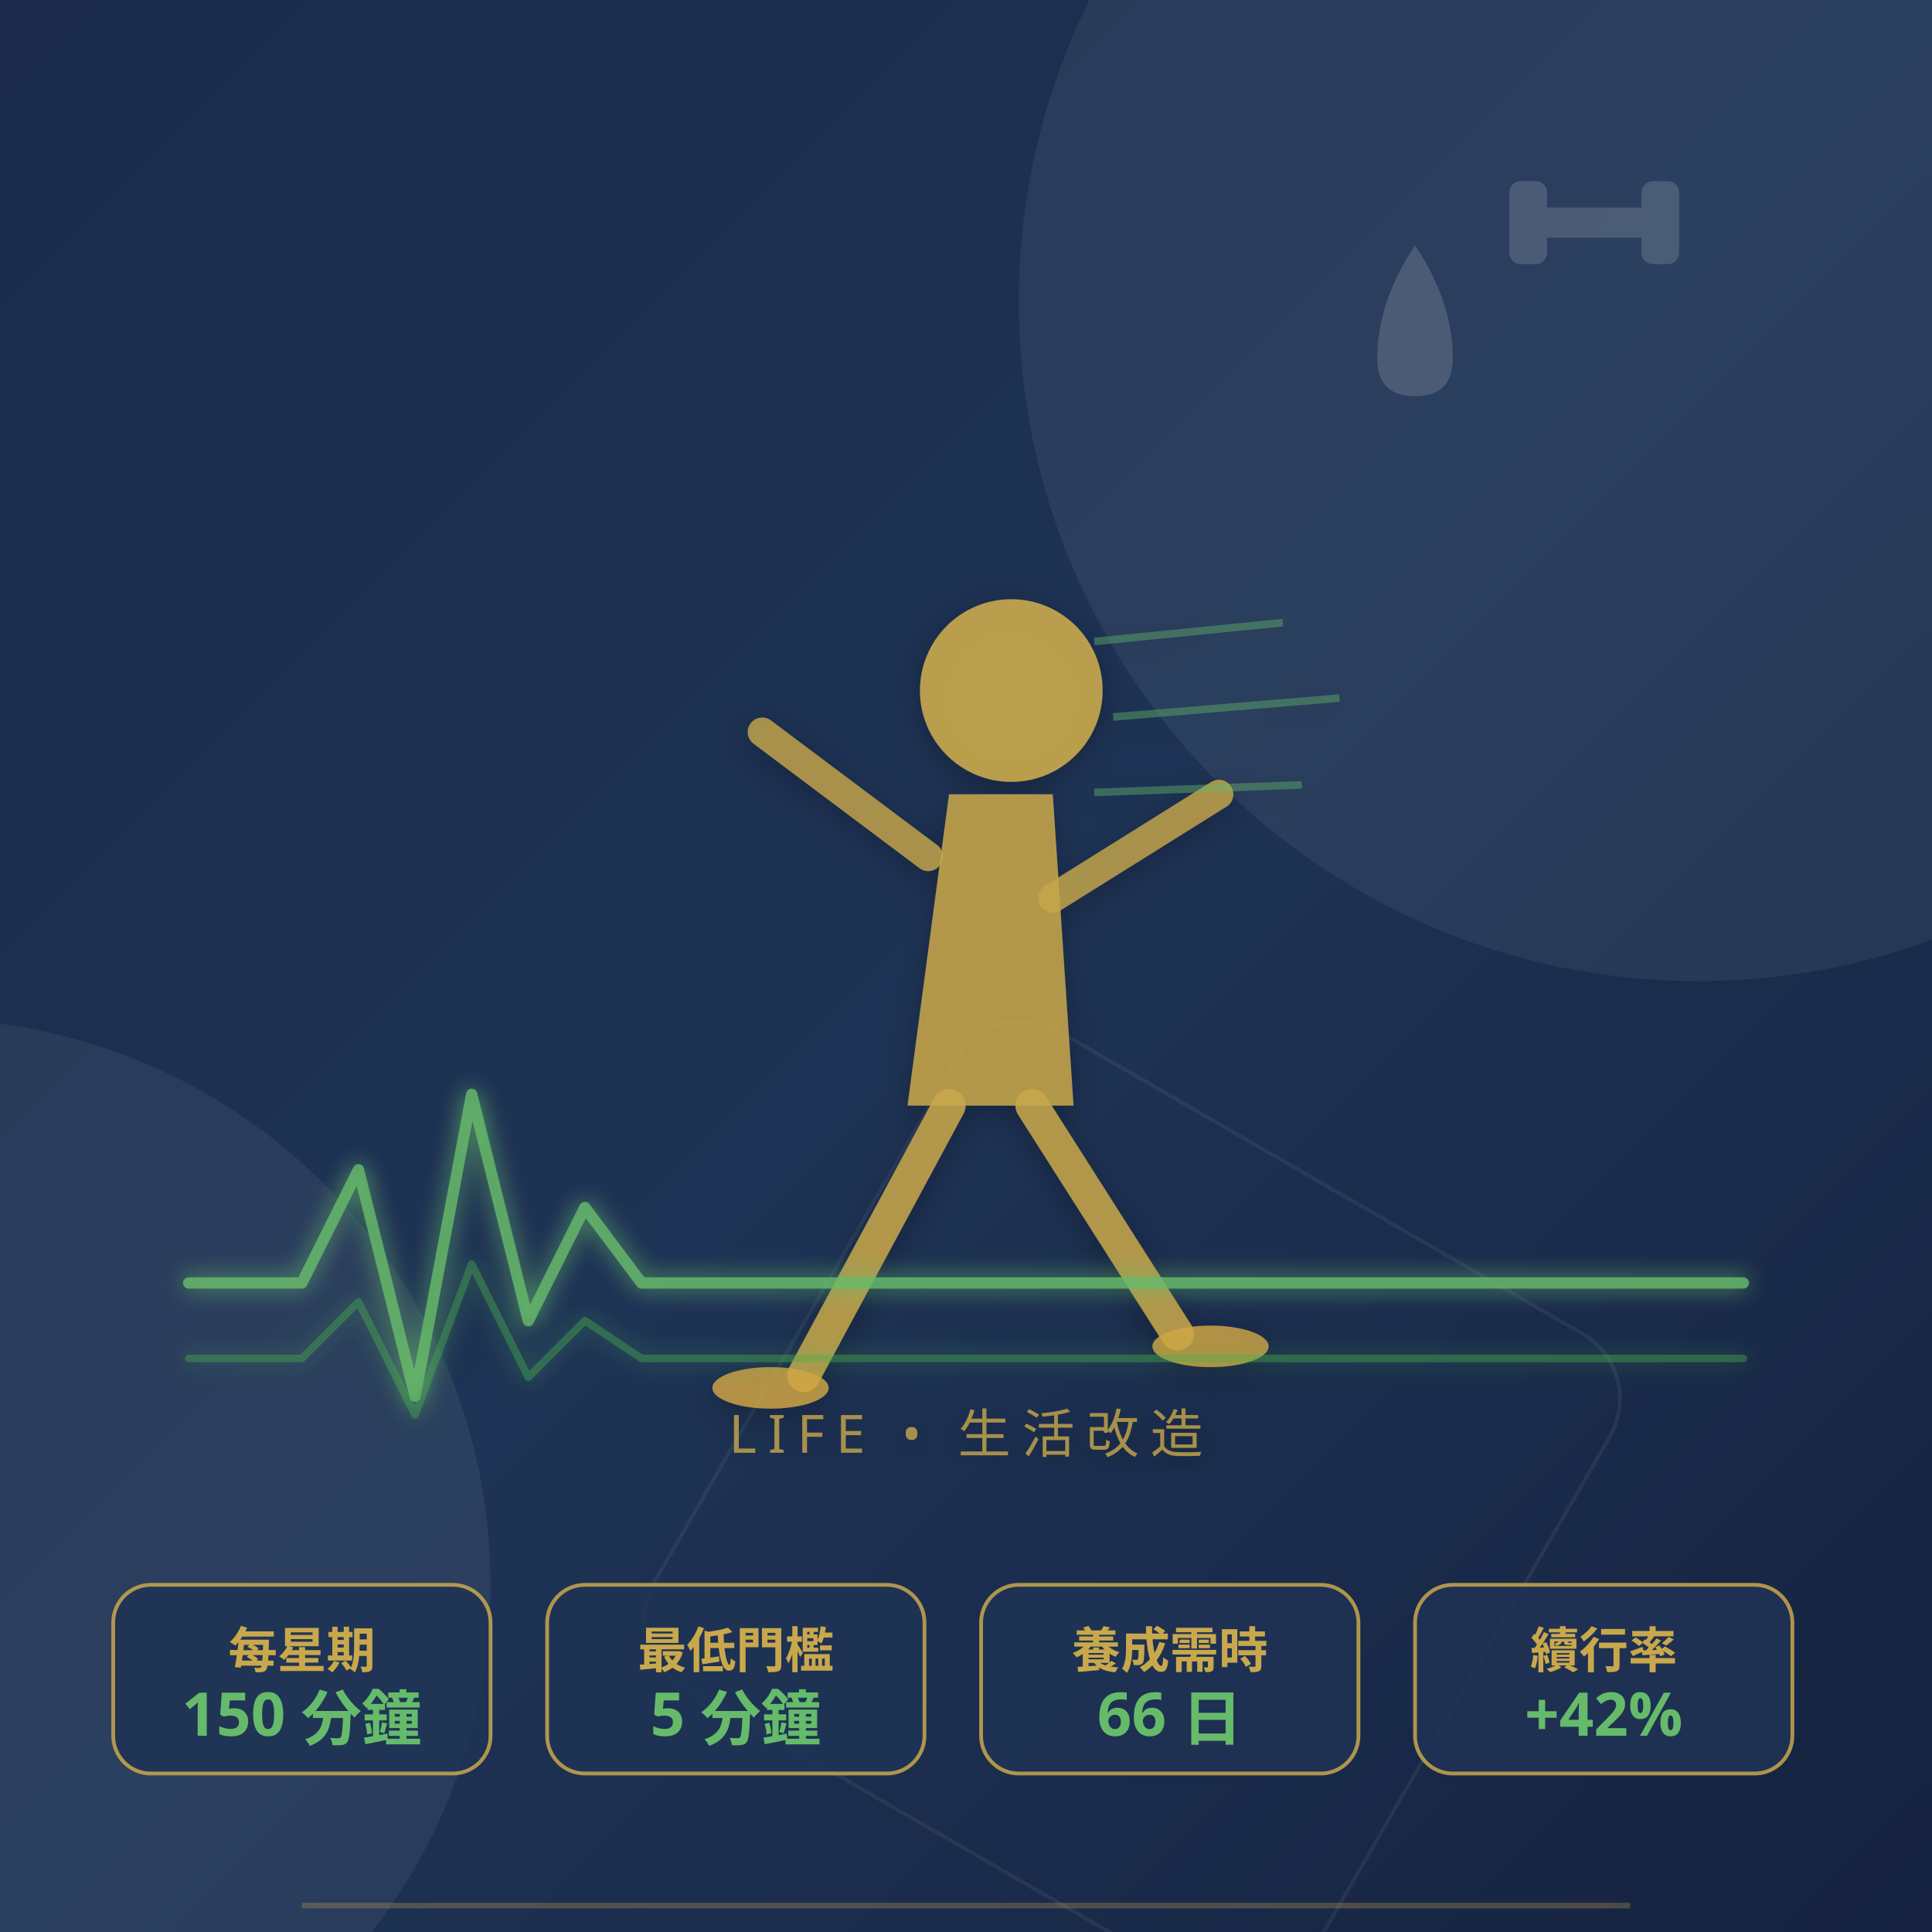
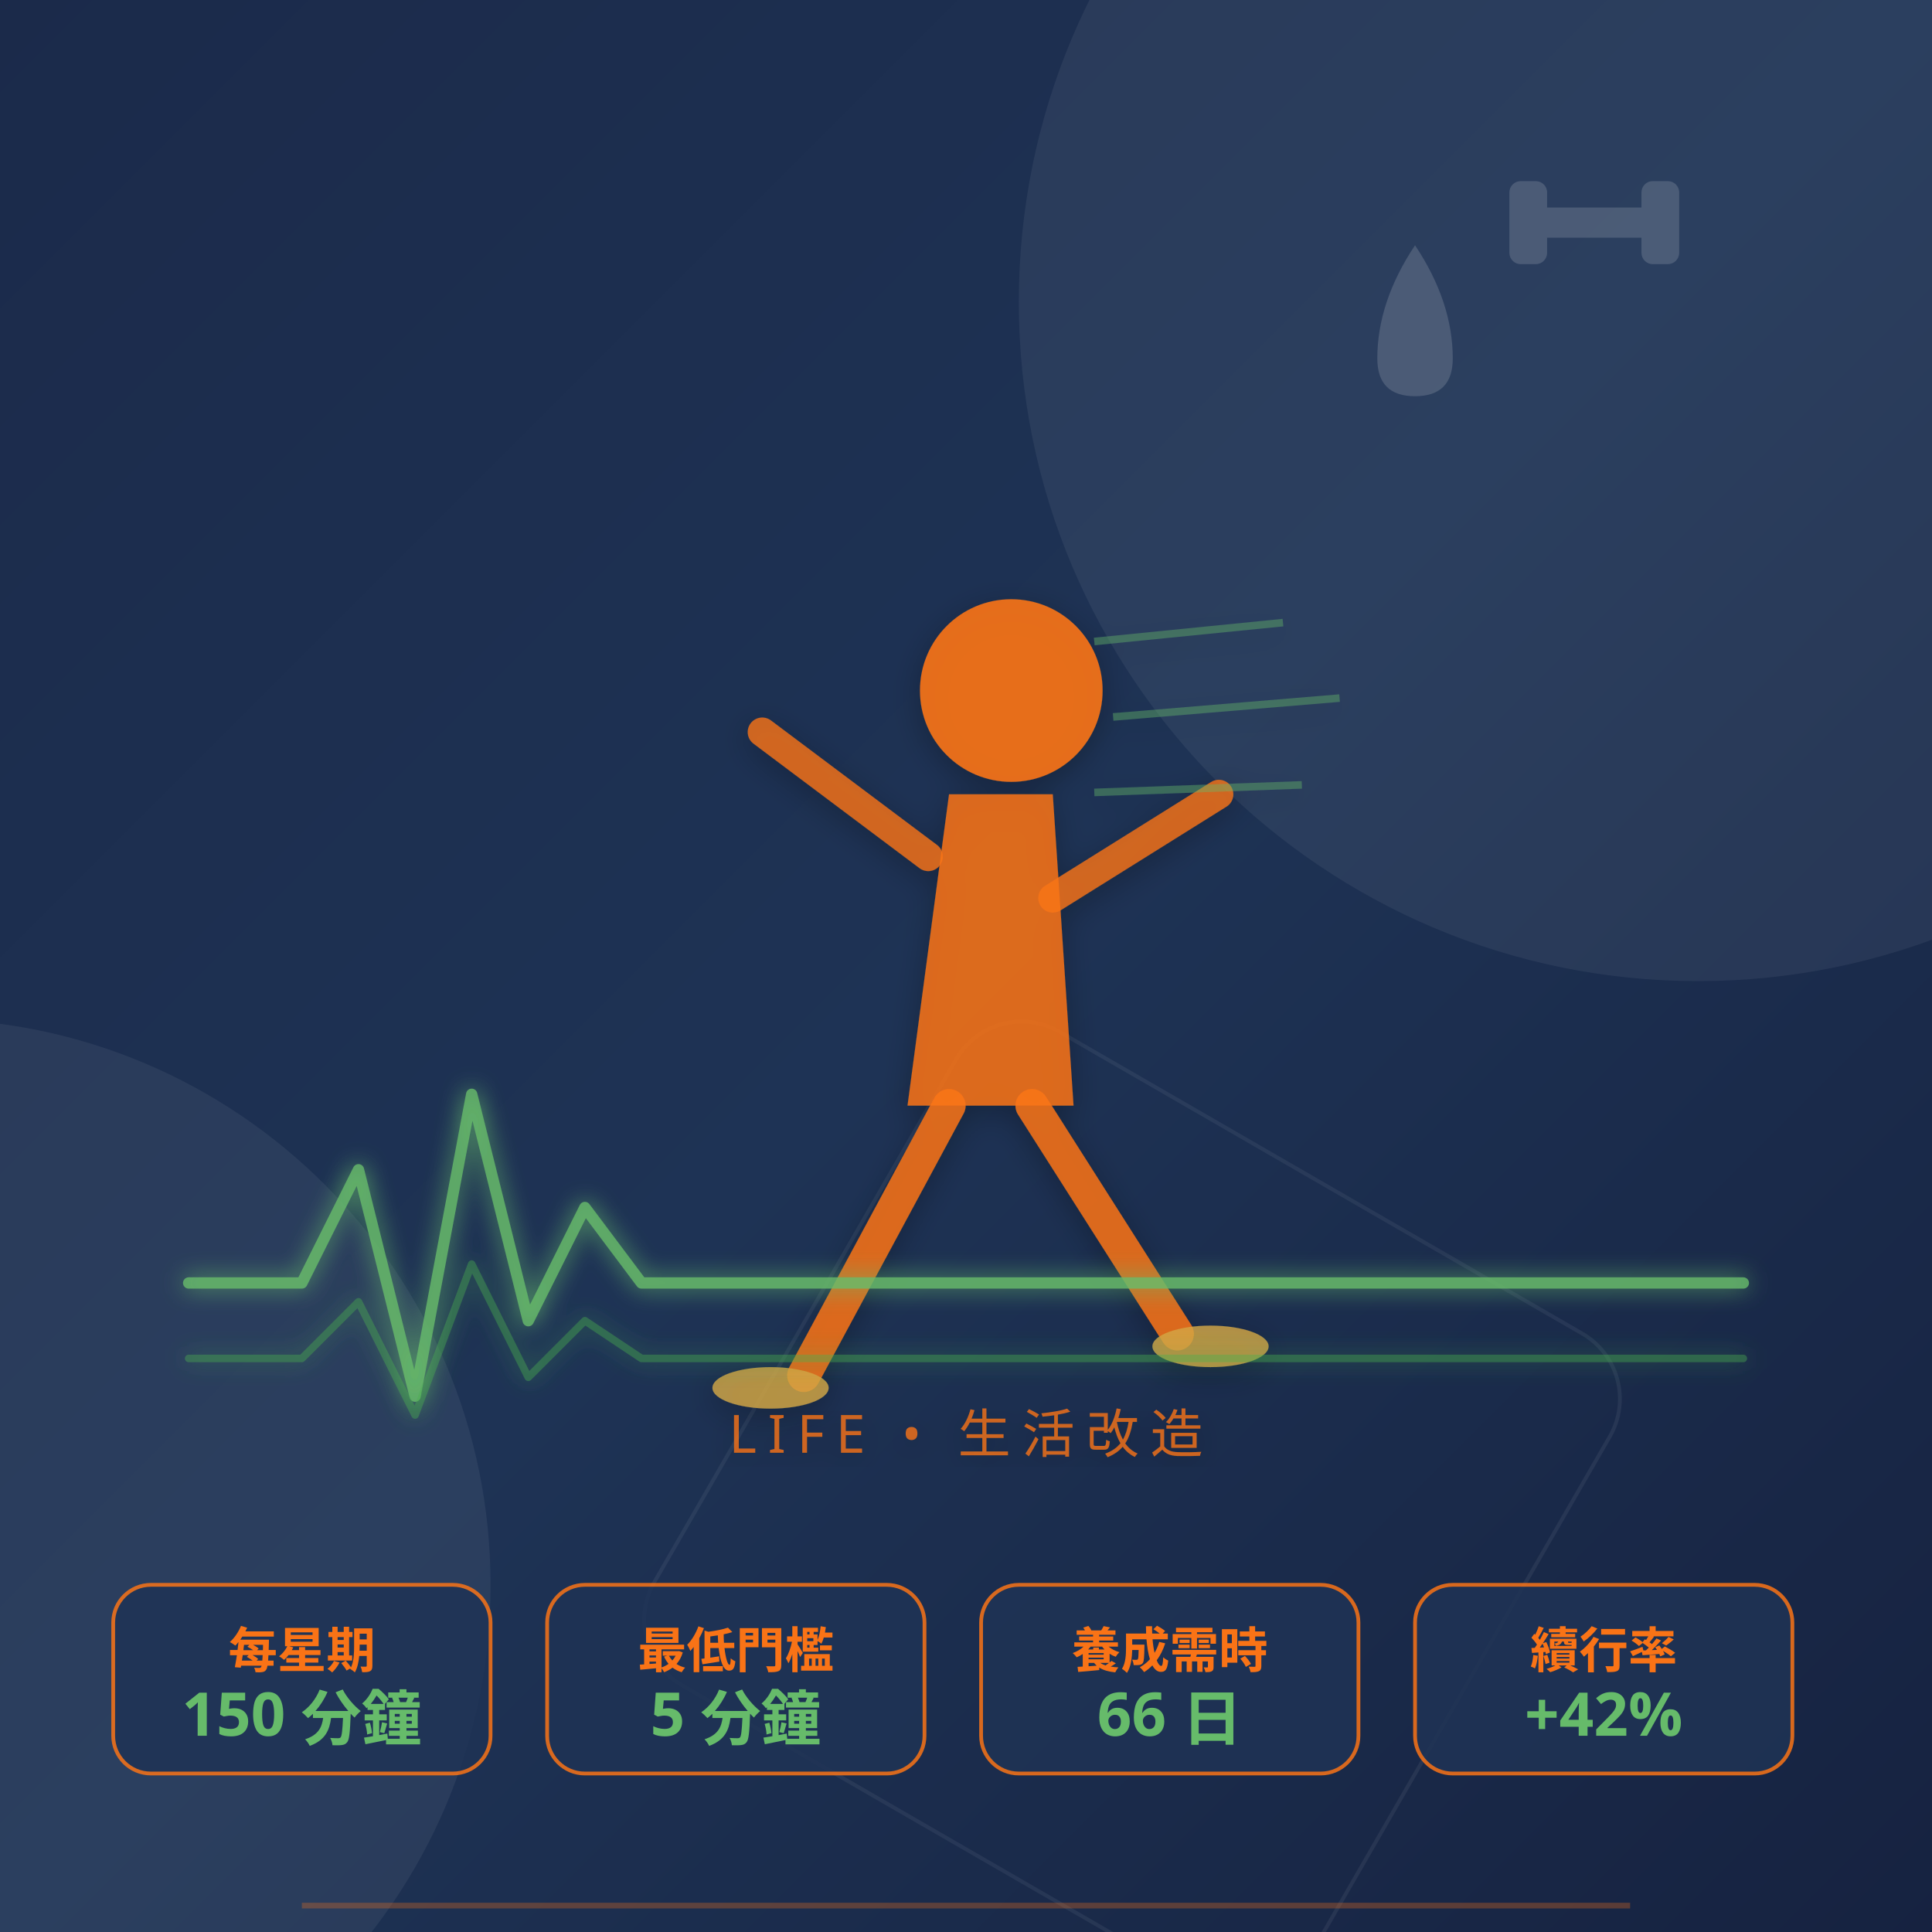
<svg xmlns="http://www.w3.org/2000/svg" viewBox="0 0 512 512" width="512" height="512">
  <defs>
    <linearGradient id="bg" x1="0" y1="0" x2="1" y2="1">
      <stop offset="0%" stop-color="#1B2A4A" />
      <stop offset="50%" stop-color="#1E3355" />
      <stop offset="100%" stop-color="#162240" />
    </linearGradient>
    <linearGradient id="goldGrad" x1="0" y1="0" x2="1" y2="0">
      <stop offset="0%" stop-color="#D4A843" />
-       <stop offset="100%" stop-color="#C9A84C" />
+       <stop offset="100%" stop-color="#F97316" />
    </linearGradient>
    <linearGradient id="greenGrad" x1="0" y1="0" x2="0" y2="1">
      <stop offset="0%" stop-color="#4CAF50" />
      <stop offset="100%" stop-color="#2E7D32" />
    </linearGradient>
    <linearGradient id="accent" x1="0" y1="0" x2="0" y2="1">
      <stop offset="0%" stop-color="#66BB6A" />
      <stop offset="100%" stop-color="#43A047" />
    </linearGradient>
    <filter id="shadow" x="-10%" y="-10%" width="130%" height="130%">
      <feDropShadow dx="0" dy="2" stdDeviation="4" flood-opacity="0.3" flood-color="#000" />
    </filter>
    <filter id="glow">
      <feGaussianBlur stdDeviation="3" result="blur" />
      <feMerge>
        <feMergeNode in="blur" />
        <feMergeNode in="SourceGraphic" />
      </feMerge>
    </filter>
  </defs>
  <rect width="512" height="512" fill="url(#bg)" />
  <g opacity="0.06">
    <circle cx="450" cy="80" r="180" fill="#FFF" />
    <circle cx="-20" cy="420" r="150" fill="#FFF" />
    <rect x="200" y="300" width="200" height="200" rx="20" fill="none" stroke="#FFF" stroke-width="1" transform="rotate(30 300 400)" />
  </g>
  <g filter="url(#shadow)">
    <g transform="translate(180, 150) scale(1.1)">
-       <circle cx="80" cy="30" r="22" fill="#C9A84C" opacity="0.9" />
-       <path d="M65 55 L55 130 L95 130 L90 55 Z" fill="#C9A84C" opacity="0.85" />
-       <line x1="60" y1="70" x2="20" y2="40" stroke="#C9A84C" stroke-width="7" stroke-linecap="round" opacity="0.8" />
-       <line x1="90" y1="80" x2="130" y2="55" stroke="#C9A84C" stroke-width="7" stroke-linecap="round" opacity="0.8" />
-       <line x1="65" y1="130" x2="30" y2="195" stroke="#C9A84C" stroke-width="8" stroke-linecap="round" opacity="0.85" />
-       <line x1="85" y1="130" x2="120" y2="185" stroke="#C9A84C" stroke-width="8" stroke-linecap="round" opacity="0.85" />
+       <circle cx="80" cy="30" r="22" fill="#F97316" opacity="0.9" />
+       <path d="M65 55 L55 130 L95 130 L90 55 Z" fill="#F97316" opacity="0.85" />
+       <line x1="60" y1="70" x2="20" y2="40" stroke="#F97316" stroke-width="7" stroke-linecap="round" opacity="0.8" />
+       <line x1="90" y1="80" x2="130" y2="55" stroke="#F97316" stroke-width="7" stroke-linecap="round" opacity="0.8" />
+       <line x1="65" y1="130" x2="30" y2="195" stroke="#F97316" stroke-width="8" stroke-linecap="round" opacity="0.85" />
+       <line x1="85" y1="130" x2="120" y2="185" stroke="#F97316" stroke-width="8" stroke-linecap="round" opacity="0.85" />
      <ellipse cx="22" cy="198" rx="14" ry="5" fill="#D4A843" opacity="0.8" />
      <ellipse cx="128" cy="188" rx="14" ry="5" fill="#D4A843" opacity="0.8" />
    </g>
    <g stroke="#66BB6A" stroke-width="2" opacity="0.4">
      <line x1="290" y1="170" x2="340" y2="165" />
      <line x1="295" y1="190" x2="355" y2="185" />
      <line x1="290" y1="210" x2="345" y2="208" />
    </g>
  </g>
  <g filter="url(#glow)">
    <polyline points="50,340 80,340 95,310 110,370 125,290 140,350 155,320 170,340 462,340" fill="none" stroke="#66BB6A" stroke-width="3" stroke-linecap="round" stroke-linejoin="round" opacity="0.8" />
    <polyline points="50,360 80,360 95,345 110,375 125,335 140,365 155,350 170,360 462,360" fill="none" stroke="#4CAF50" stroke-width="2" stroke-linecap="round" stroke-linejoin="round" opacity="0.4" />
  </g>
  <g transform="translate(30, 420)">
-     <rect x="0" y="0" width="100" height="50" rx="10" fill="#1E3355" stroke="#C9A84C" stroke-width="1" opacity="0.85" />
-     <text x="50" y="22" text-anchor="middle" fill="#C9A84C" font-family="system-ui" font-size="13" font-weight="bold">每星期</text>
+     <rect x="0" y="0" width="100" height="50" rx="10" fill="#1E3355" stroke="#F97316" stroke-width="1" opacity="0.85" />
+     <text x="50" y="22" text-anchor="middle" fill="#F97316" font-family="system-ui" font-size="13" font-weight="bold">每星期</text>
    <text x="50" y="40" text-anchor="middle" fill="#66BB6A" font-family="system-ui" font-size="16" font-weight="bold">150 分鐘</text>
-     <rect x="115" y="0" width="100" height="50" rx="10" fill="#1E3355" stroke="#C9A84C" stroke-width="1" opacity="0.85" />
-     <text x="165" y="22" text-anchor="middle" fill="#C9A84C" font-family="system-ui" font-size="13" font-weight="bold">最低門檻</text>
+     <rect x="115" y="0" width="100" height="50" rx="10" fill="#1E3355" stroke="#F97316" stroke-width="1" opacity="0.85" />
+     <text x="165" y="22" text-anchor="middle" fill="#F97316" font-family="system-ui" font-size="13" font-weight="bold">最低門檻</text>
    <text x="165" y="40" text-anchor="middle" fill="#66BB6A" font-family="system-ui" font-size="16" font-weight="bold">5 分鐘</text>
-     <rect x="230" y="0" width="100" height="50" rx="10" fill="#1E3355" stroke="#C9A84C" stroke-width="1" opacity="0.85" />
-     <text x="280" y="22" text-anchor="middle" fill="#C9A84C" font-family="system-ui" font-size="13" font-weight="bold">養成需時</text>
+     <rect x="230" y="0" width="100" height="50" rx="10" fill="#1E3355" stroke="#F97316" stroke-width="1" opacity="0.85" />
+     <text x="280" y="22" text-anchor="middle" fill="#F97316" font-family="system-ui" font-size="13" font-weight="bold">養成需時</text>
    <text x="280" y="40" text-anchor="middle" fill="#66BB6A" font-family="system-ui" font-size="16" font-weight="bold">66 日</text>
-     <rect x="345" y="0" width="100" height="50" rx="10" fill="#1E3355" stroke="#C9A84C" stroke-width="1" opacity="0.85" />
-     <text x="395" y="22" text-anchor="middle" fill="#C9A84C" font-family="system-ui" font-size="13" font-weight="bold">續行率</text>
+     <rect x="345" y="0" width="100" height="50" rx="10" fill="#1E3355" stroke="#F97316" stroke-width="1" opacity="0.85" />
+     <text x="395" y="22" text-anchor="middle" fill="#F97316" font-family="system-ui" font-size="13" font-weight="bold">續行率</text>
    <text x="395" y="40" text-anchor="middle" fill="#66BB6A" font-family="system-ui" font-size="16" font-weight="bold">+42%</text>
  </g>
  <g opacity="0.15">
    <rect x="405" y="55" width="35" height="8" rx="4" fill="#FFF" />
    <rect x="400" y="48" width="10" height="22" rx="3" fill="#FFF" />
    <rect x="435" y="48" width="10" height="22" rx="3" fill="#FFF" />
    <path d="M365 95 Q365 80 375 65 Q385 80 385 95 Q385 105 375 105 Q365 105 365 95Z" fill="#FFF" />
  </g>
  <g filter="url(#shadow)">
-     <text x="256" y="385" text-anchor="middle" fill="#C9A84C" font-family="system-ui" font-size="14" opacity="0.8" letter-spacing="3">LIFE • 生活改造</text>
+     <text x="256" y="385" text-anchor="middle" fill="#F97316" font-family="system-ui" font-size="14" opacity="0.8" letter-spacing="3">LIFE • 生活改造</text>
  </g>
-   <line x1="80" y1="505" x2="432" y2="505" stroke="#C9A84C" stroke-width="1.5" opacity="0.3" />
+   <line x1="80" y1="505" x2="432" y2="505" stroke="#F97316" stroke-width="1.5" opacity="0.3" />
</svg>
